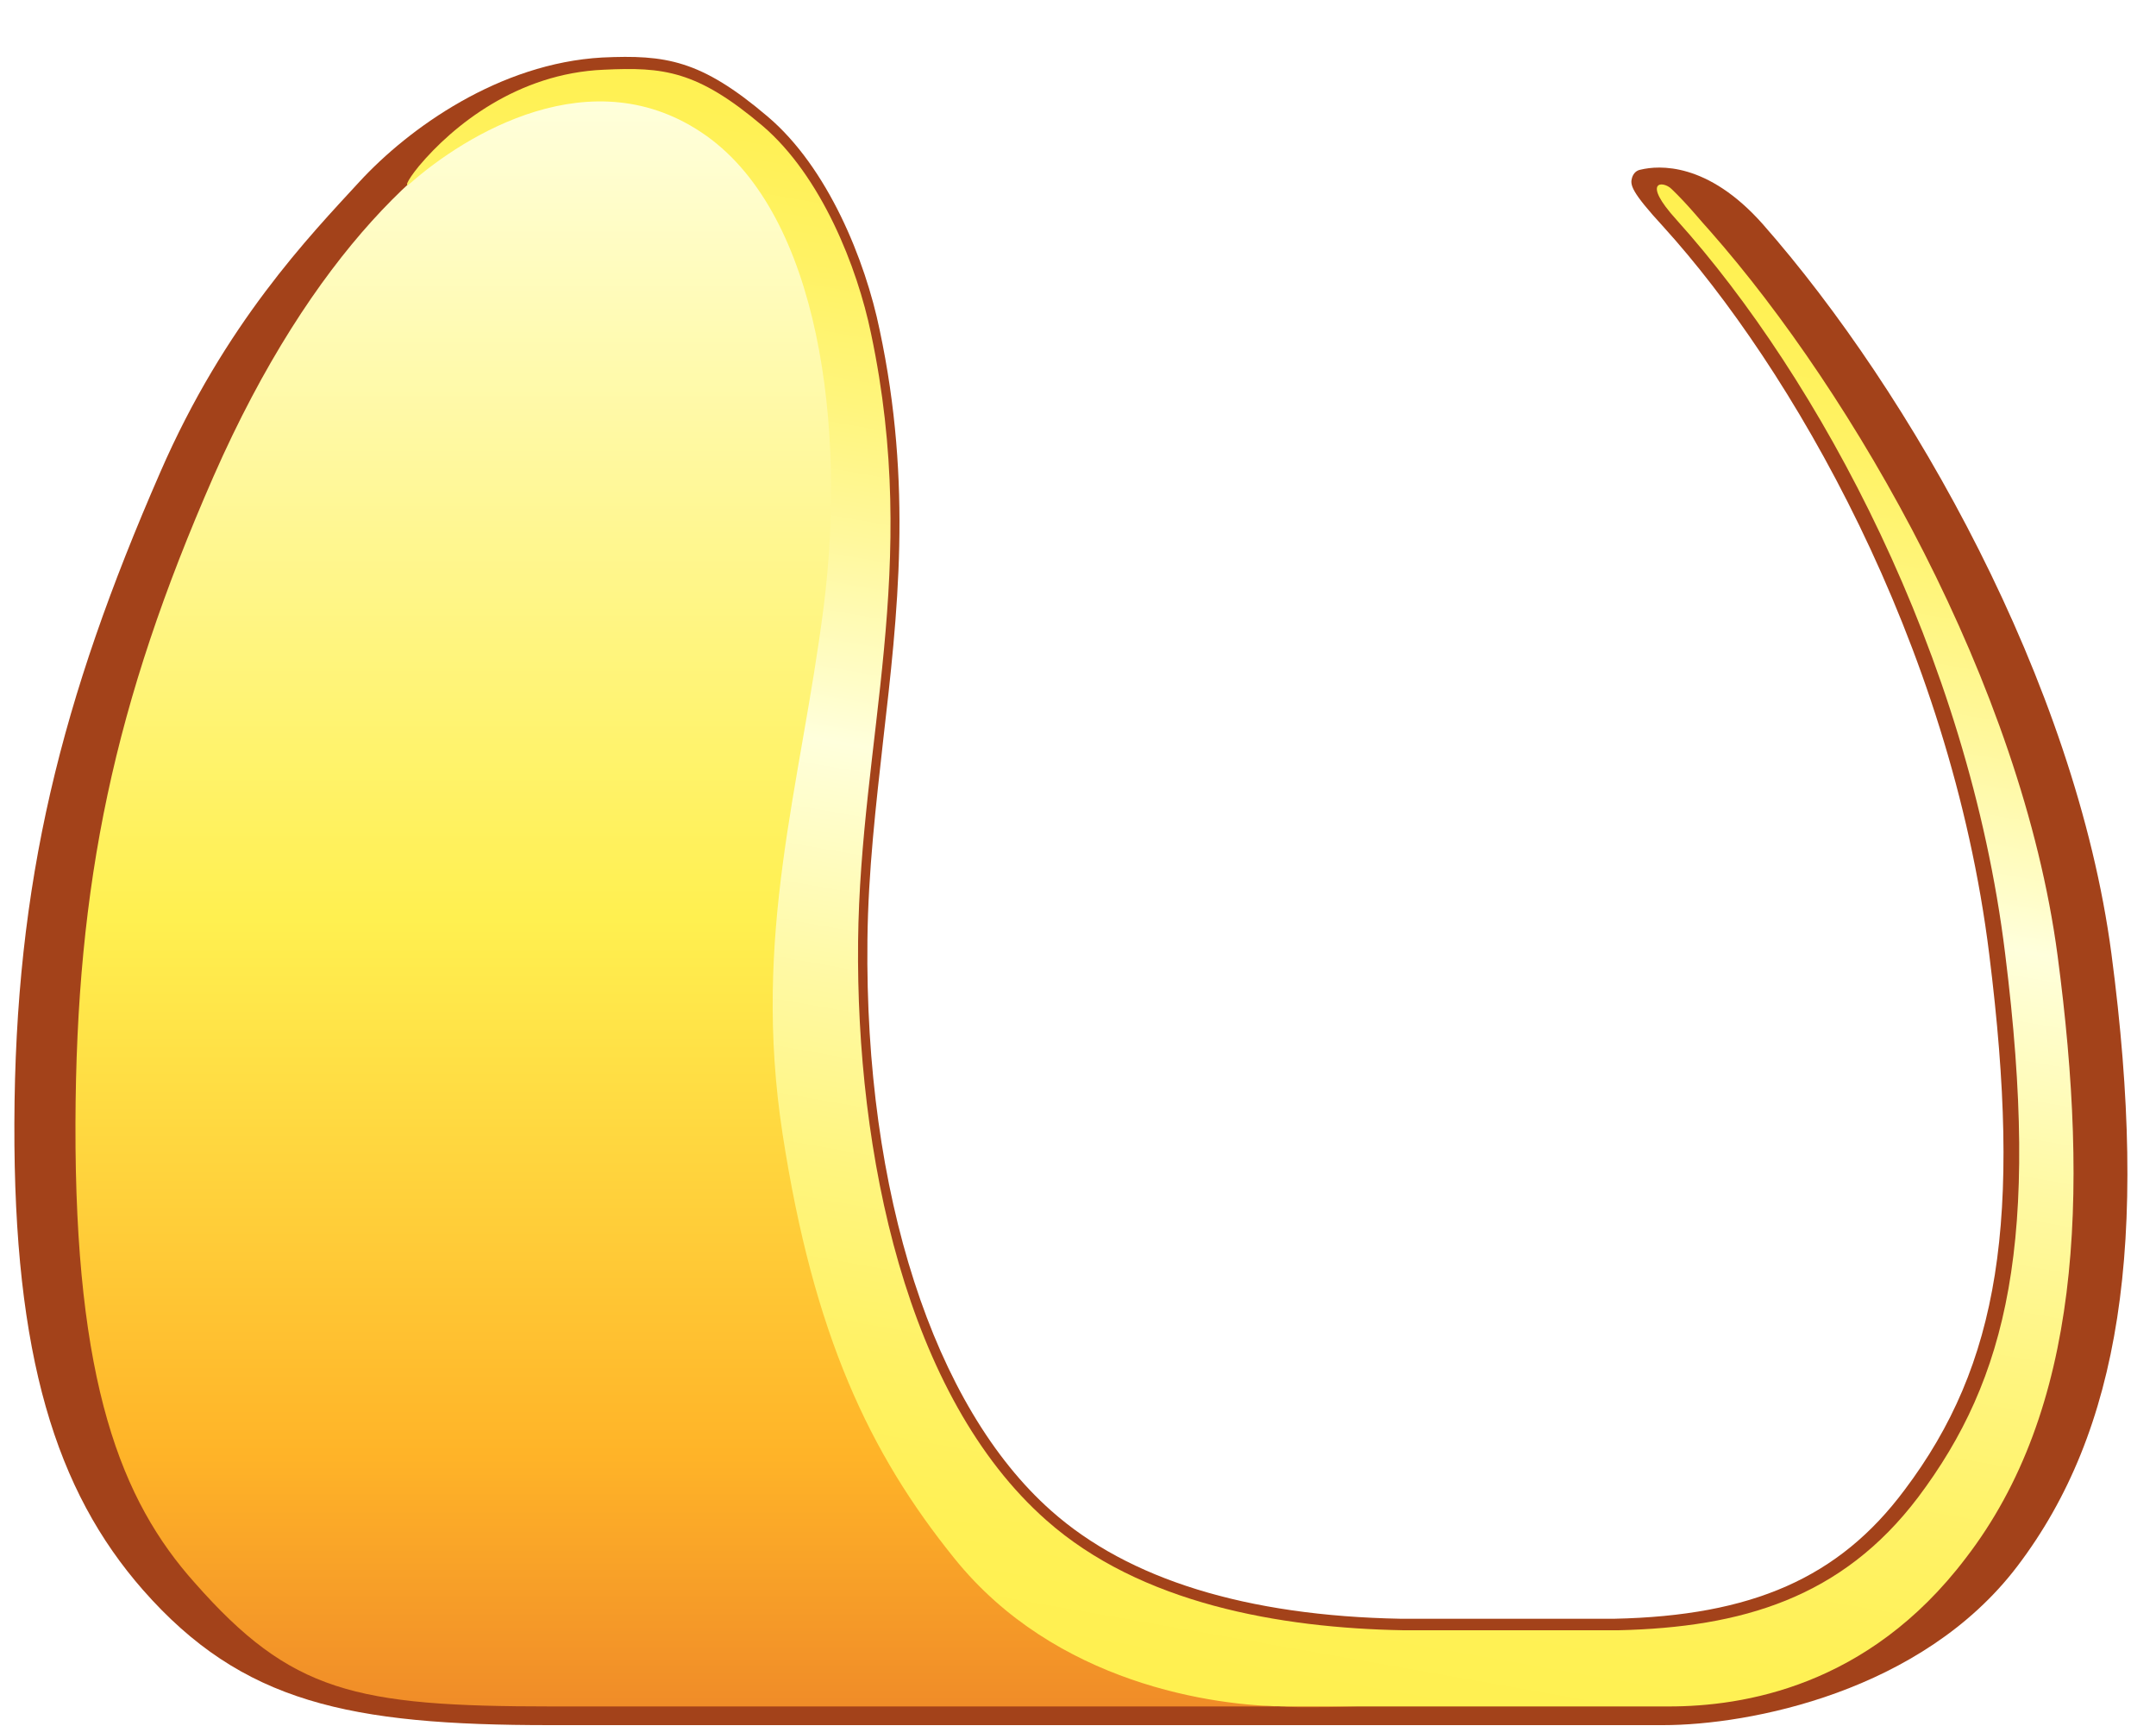
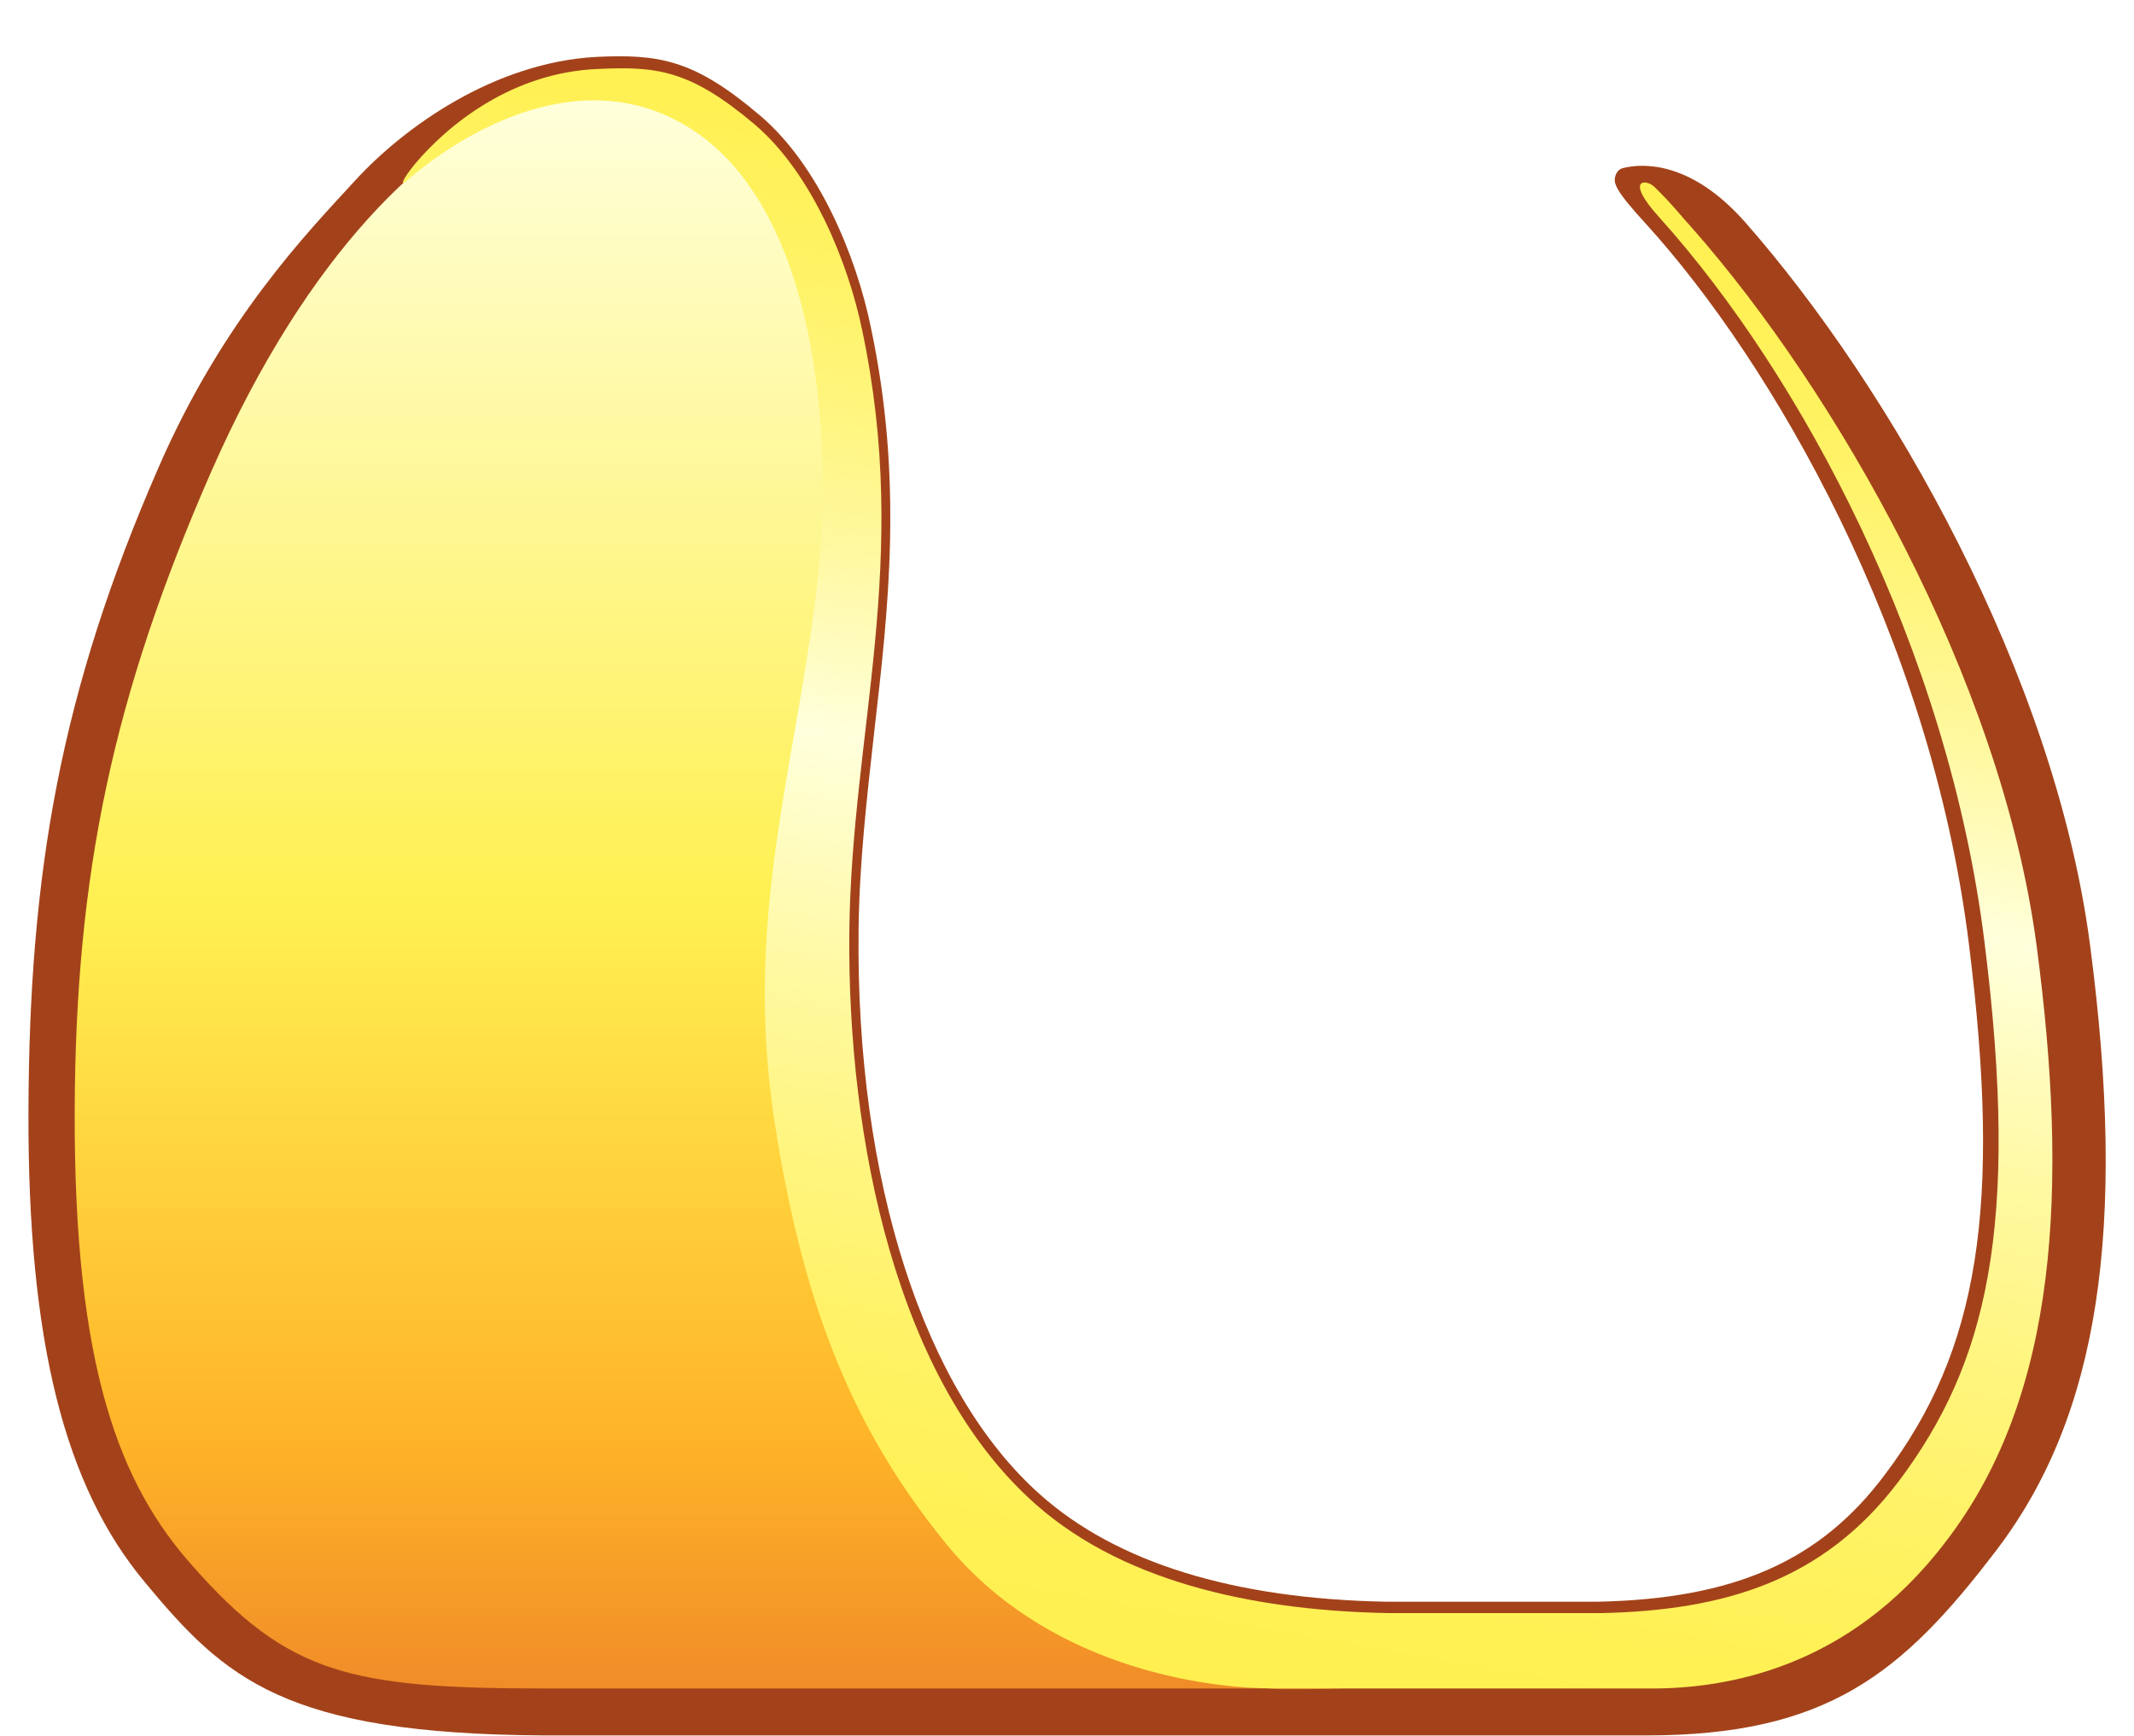
- <svg xmlns="http://www.w3.org/2000/svg" version="1.1" id="Layer_1" x="0px" y="0px" viewBox="0 0 300 240" style="enable-background:new 0 0 300 240;" xml:space="preserve">
+ <svg xmlns="http://www.w3.org/2000/svg" version="1.1" id="Layer_1" x="0px" y="0px" viewBox="0 0 300 244" style="enable-background:new 0 0 300 244;" xml:space="preserve">
  <style type="text/css">
	.st0{fill:#A3421A;}
	.st1{fill:url(#SVGID_1_);}
- 	.st2{fill:url(#SVGID_00000118365876132992183420000014588101647607410820_);}
+ 	.st2{fill:url(#SVGID_00000170269493993547407960000016917329090710621361_);}
</style>
-   <path class="st0" d="M293.8,132.7c-5-37.8-28-78.2-48.5-101.5c-7.7-8.7-14.5-8.2-17-7.6c-0.6,0.1-1,0.5-1.2,1.1  c-0.3,1-0.2,1.9,4.4,6.9c17.5,19.3,39.9,57.5,45.3,101.2c4.6,36.9,1.4,57-11.8,74.5c-9.1,12.2-21.2,17.5-40.4,17.9  c-10.2,0-29.4,0-29.7,0c-21.5-0.4-37.9-5.5-48.6-15c-16.4-14.5-26-44.2-25.6-79.4c0.1-9.6,1.2-18.9,2.2-27.9c2-17.4,4.1-35.4-0.5-57  c-2-9.7-7.2-22.6-15.6-29.7c-9.3-7.9-14.2-8.6-23-8.2C69.5,8.8,56.9,17.8,50,25.3S31.3,45,22.3,65.7C8.5,97.3,2.1,122.7,2,156.3  c-0.1,32.4,5.8,51.1,17.9,64.9C33.7,236.9,48.6,240,76.5,240h154.9c12,0,36-4.6,49.3-22.1C295,199.1,299.1,172.9,293.8,132.7z" />
+   <path class="st0" d="M293.8,132.7c-5-37.8-28-78.2-48.5-101.5c-7.7-8.7-14.5-8.2-17-7.6c-0.6,0.1-1,0.5-1.2,1.1  c-0.3,1-0.2,1.9,4.4,6.9c17.5,19.3,39.9,57.5,45.3,101.2c4.6,36.9,1.4,57-11.8,74.5c-9.1,12.2-21.2,17.5-40.4,17.9  c-10.2,0-29.4,0-29.7,0c-21.5-0.4-37.9-5.5-48.6-15c-16.4-14.5-26-44.2-25.6-79.4c0.1-9.6,1.2-18.9,2.2-27.9c2-17.4,4.1-35.4-0.5-57  c-2-9.7-7.2-22.6-15.6-29.7c-9.3-7.9-14.2-8.6-23-8.2C69.5,8.8,56.9,17.8,50,25.3S31.3,45,22.3,65.7C8.5,97.3,4.1,122.7,4,156.3  c-0.1,32.4,5.1,52.7,16.4,66.2C31.6,236,40,243.8,76.5,244c0,0,129.5,0,154.9,0s36-8.6,49.3-26.1C295,199.1,299.1,172.9,293.8,132.7  z" />
  <linearGradient id="SVGID_1_" gradientUnits="userSpaceOnUse" x1="99.699" y1="-835.5" x2="99.699" y2="-611.058" gradientTransform="matrix(1 0 0 -1 0 -598)">
    <stop offset="0" style="stop-color:#F08C28" />
    <stop offset="0.158" style="stop-color:#FFB428" />
    <stop offset="0.489" style="stop-color:#FFF050" />
    <stop offset="1" style="stop-color:#FFFFDC" />
  </linearGradient>
  <path class="st1" d="M181.3,237.5c-10.3,0-32.4-3-46.4-20.6c-11.8-14.7-19.6-31-23.9-59s2.6-48.3,5.7-73.3S116,30.2,100.4,19  c-12.6-9-23.7-5.4-26.8-4.3c-0.4,0.2-0.8,0.3-1.2,0.5c-12,4.8-28.9,19.7-42.7,51.1c-13.8,31.5-19.1,56.5-19.2,90  c-0.1,36.2,6.4,52.5,16.6,63.9c13.4,15.2,22.2,17.2,49.7,17.2c18.6,0,76.4,0,112.1,0l0,0C185.9,237.5,183.3,237.5,181.3,237.5z" />
-   <linearGradient id="SVGID_00000079443964000067131020000010923753336550384770_" gradientUnits="userSpaceOnUse" x1="149.181" y1="-831.051" x2="187.124" y2="-615.866" gradientTransform="matrix(1 0 0 -1 0 -598)">
+   <linearGradient id="SVGID_00000000216952334460722330000012010522604513631630_" gradientUnits="userSpaceOnUse" x1="149.181" y1="-831.051" x2="187.124" y2="-615.866" gradientTransform="matrix(1 0 0 -1 0 -598)">
    <stop offset="1.837793e-03" style="stop-color:#FFF050" />
    <stop offset="8.076859e-02" style="stop-color:#FFF155" />
    <stop offset="0.179" style="stop-color:#FFF265" />
    <stop offset="0.289" style="stop-color:#FFF57E" />
    <stop offset="0.406" style="stop-color:#FFF9A2" />
    <stop offset="0.527" style="stop-color:#FFFECF" />
    <stop offset="0.559" style="stop-color:#FFFFDC" />
    <stop offset="0.596" style="stop-color:#FFFDC8" />
    <stop offset="0.686" style="stop-color:#FFF89D" />
    <stop offset="0.774" style="stop-color:#FFF57C" />
    <stop offset="0.857" style="stop-color:#FFF264" />
    <stop offset="0.933" style="stop-color:#FFF155" />
    <stop offset="0.997" style="stop-color:#FFF050" />
  </linearGradient>
-   <path style="fill:url(#SVGID_00000079443964000067131020000010923753336550384770_);" d="M286.3,132.9c-5-37.6-28.4-78.1-48.3-100.7  c-1.3-1.4-3.1-3.7-5.4-5.9c-1.2-1.2-4.3-1.2,0.7,4.3c19.8,22,40.6,60.6,45.7,102c5,40,0.3,59.2-12.1,75.7  c-10.6,14-24.5,18.1-41.7,18.5c0,0-29.8,0-29.9,0c-17.2-0.3-36.6-3.7-49.7-15.3c-19.5-17.2-26.5-51.1-26.2-80.5  c0.3-28.2,8.7-52,1.8-84.6c-1.9-9.2-6.9-21.9-15.1-28.9C97,9.8,92.3,9.3,84,9.7c-12,0.5-21,7.8-25.7,13.4c-1.8,2.2-2.1,3.2-1.1,2.3  c7.3-6.4,25.2-17.8,41.1-6.5c15.7,11.2,19.5,40.6,16.3,65.6s-10,45.4-5.7,73.3s12.1,44.4,23.9,59c14,17.4,36.1,20.6,46.4,20.6  c8,0,34.6,0,36.9,0c3.7,0,9.7,0,16.1,0c10.3,0,27.7-2.7,41.3-20.6C289.4,196.2,290.8,166.8,286.3,132.9z" />
+   <path style="fill:url(#SVGID_00000000216952334460722330000012010522604513631630_);" d="M286.3,132.9c-5-37.6-28.4-78.1-48.3-100.7  c-1.3-1.4-3.1-3.7-5.4-5.9c-1.2-1.2-4.3-1.2,0.7,4.3c19.8,22,40.6,60.6,45.7,102c5,40,0.3,59.2-12.1,75.7  c-10.6,14-24.5,18.1-41.7,18.5c0,0-29.8,0-29.9,0c-17.2-0.3-36.6-3.7-49.7-15.3c-19.5-17.2-26.5-51.1-26.2-80.5  c0.3-28.2,8.7-52,1.8-84.6c-1.9-9.2-6.9-21.9-15.1-28.9C97,9.8,92.3,9.3,84,9.7c-12,0.5-21,7.8-25.7,13.4c-1.8,2.2-2.1,3.2-1.1,2.3  c7.3-6.4,25.2-17.8,41.1-6.5c15.7,11.2,19.5,40.6,16.3,65.6s-10,45.4-5.7,73.3s12.1,44.4,23.9,59c14,17.4,36.1,20.6,46.4,20.6  c8,0,34.6,0,36.9,0c3.7,0,9.7,0,16.1,0c10.3,0,27.7-2.7,41.3-20.6C289.4,196.2,290.8,166.8,286.3,132.9z" />
</svg>
